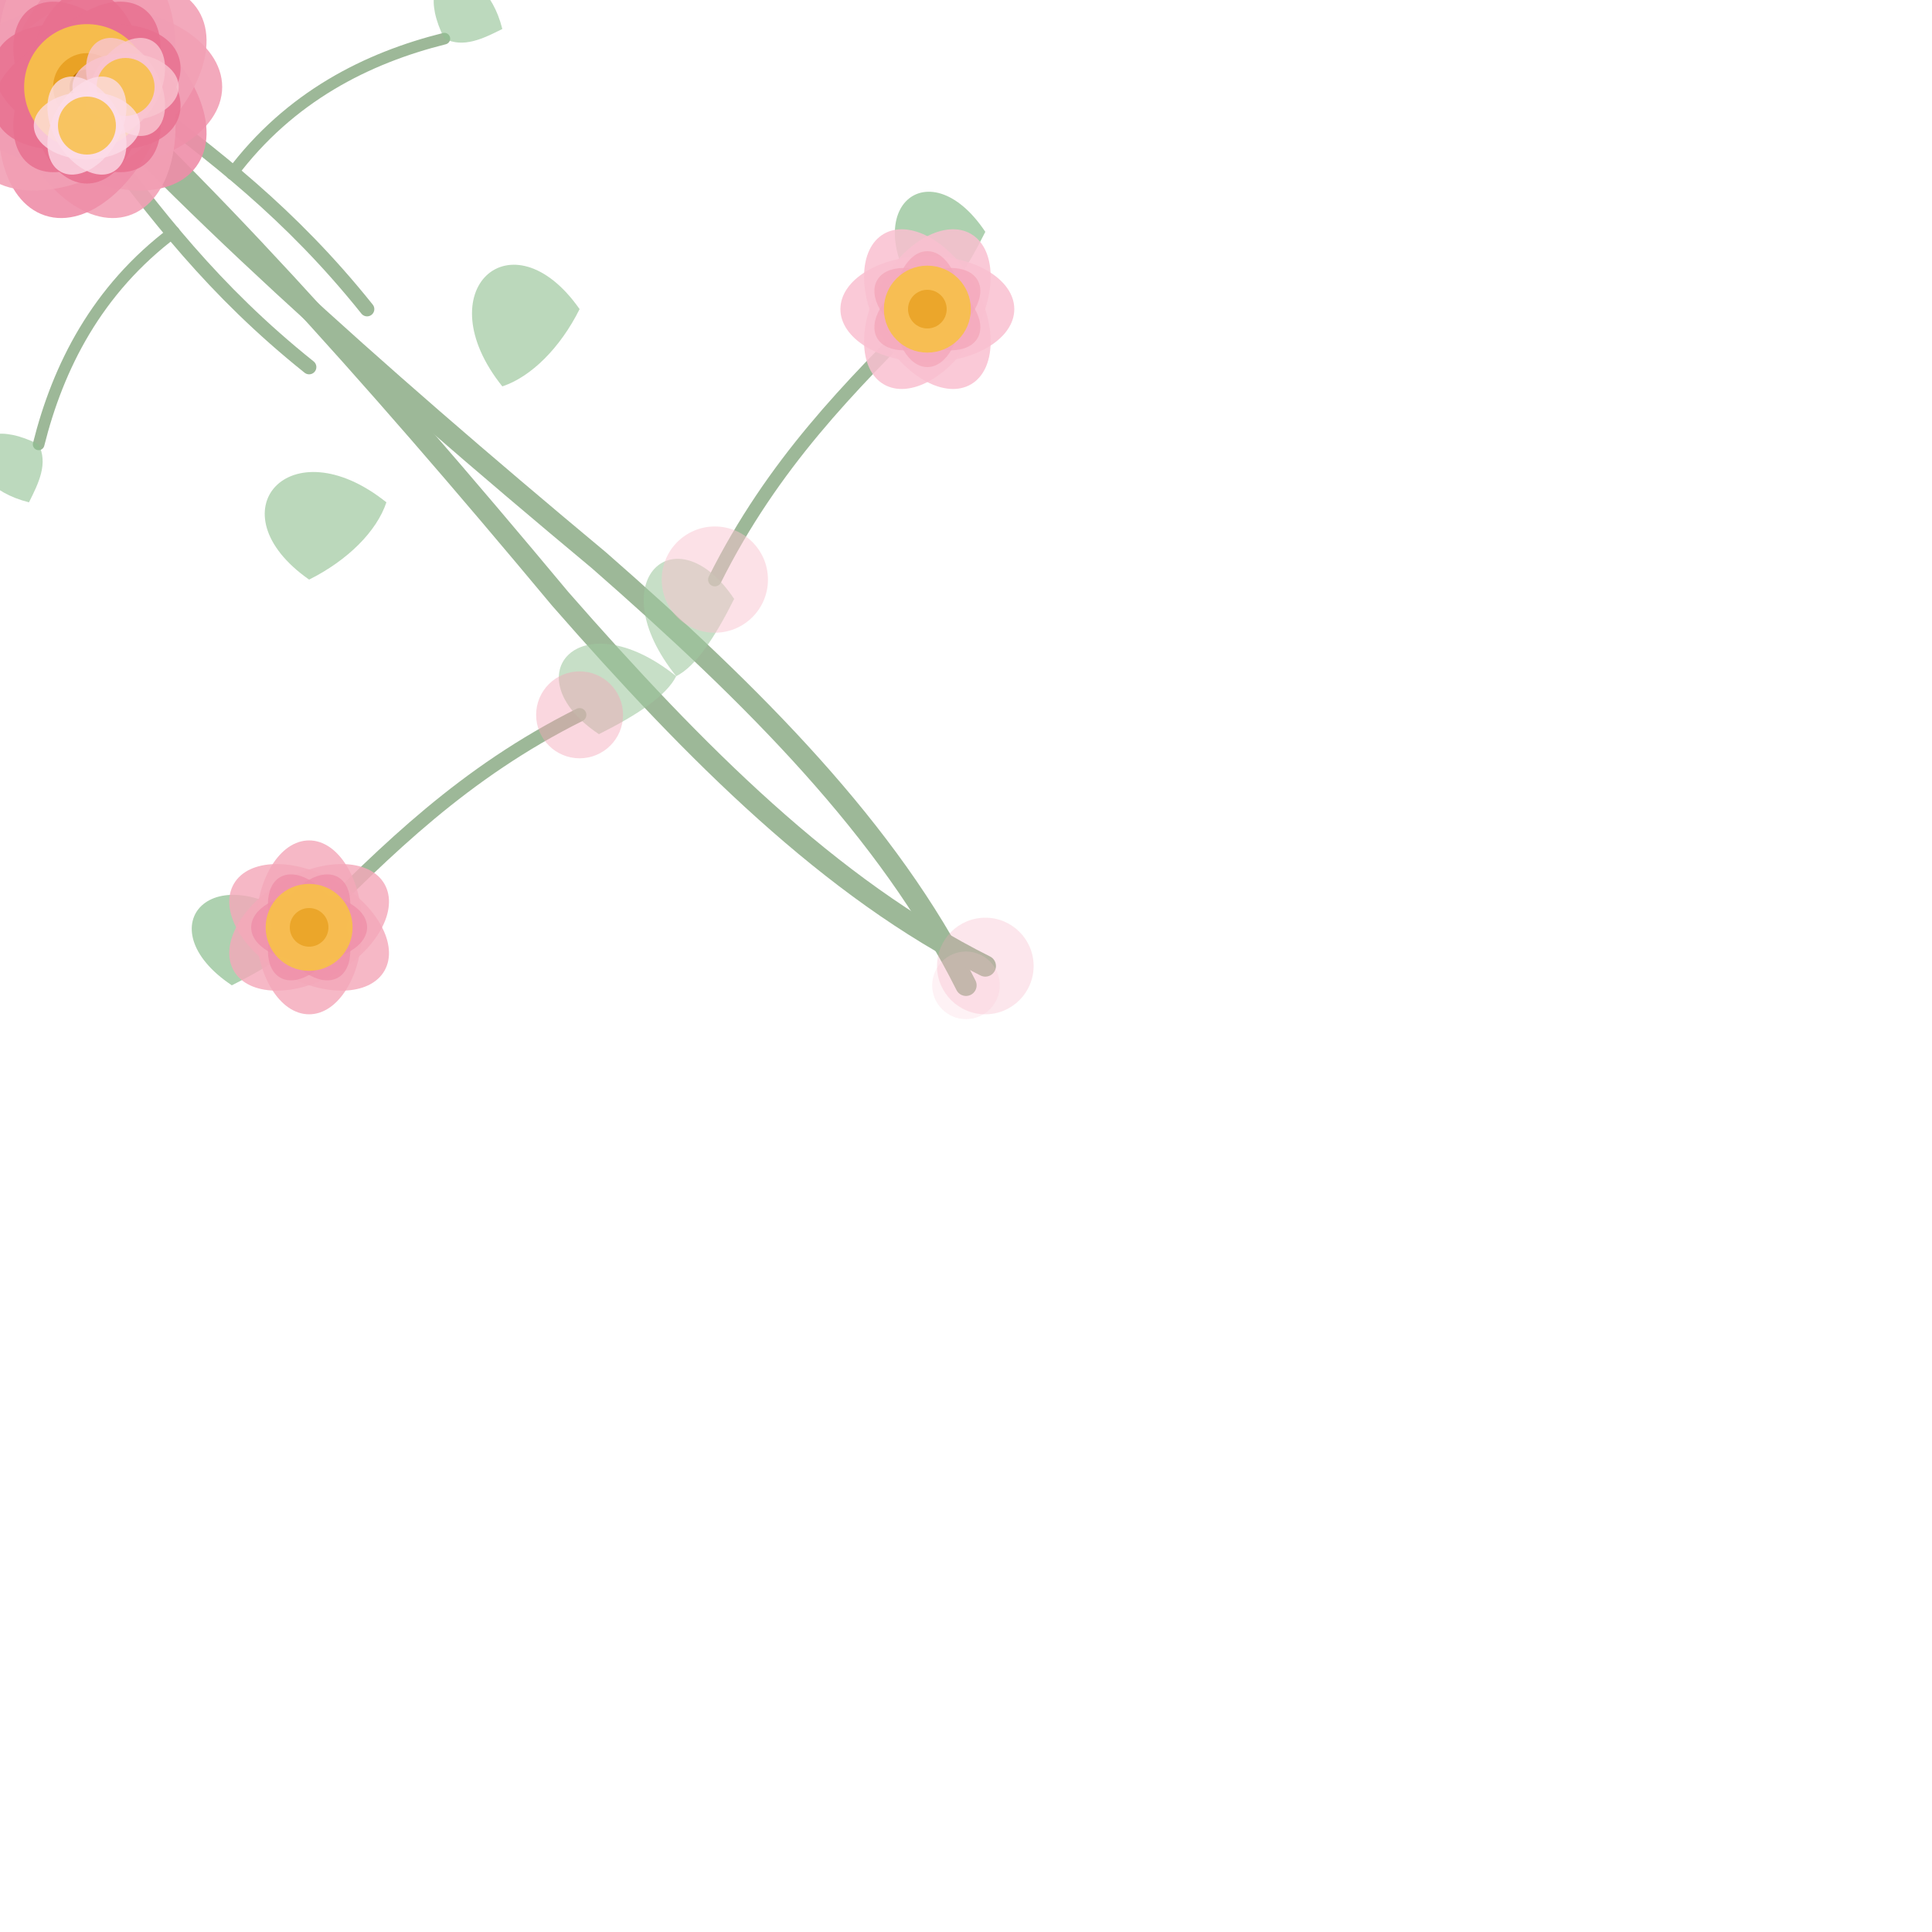
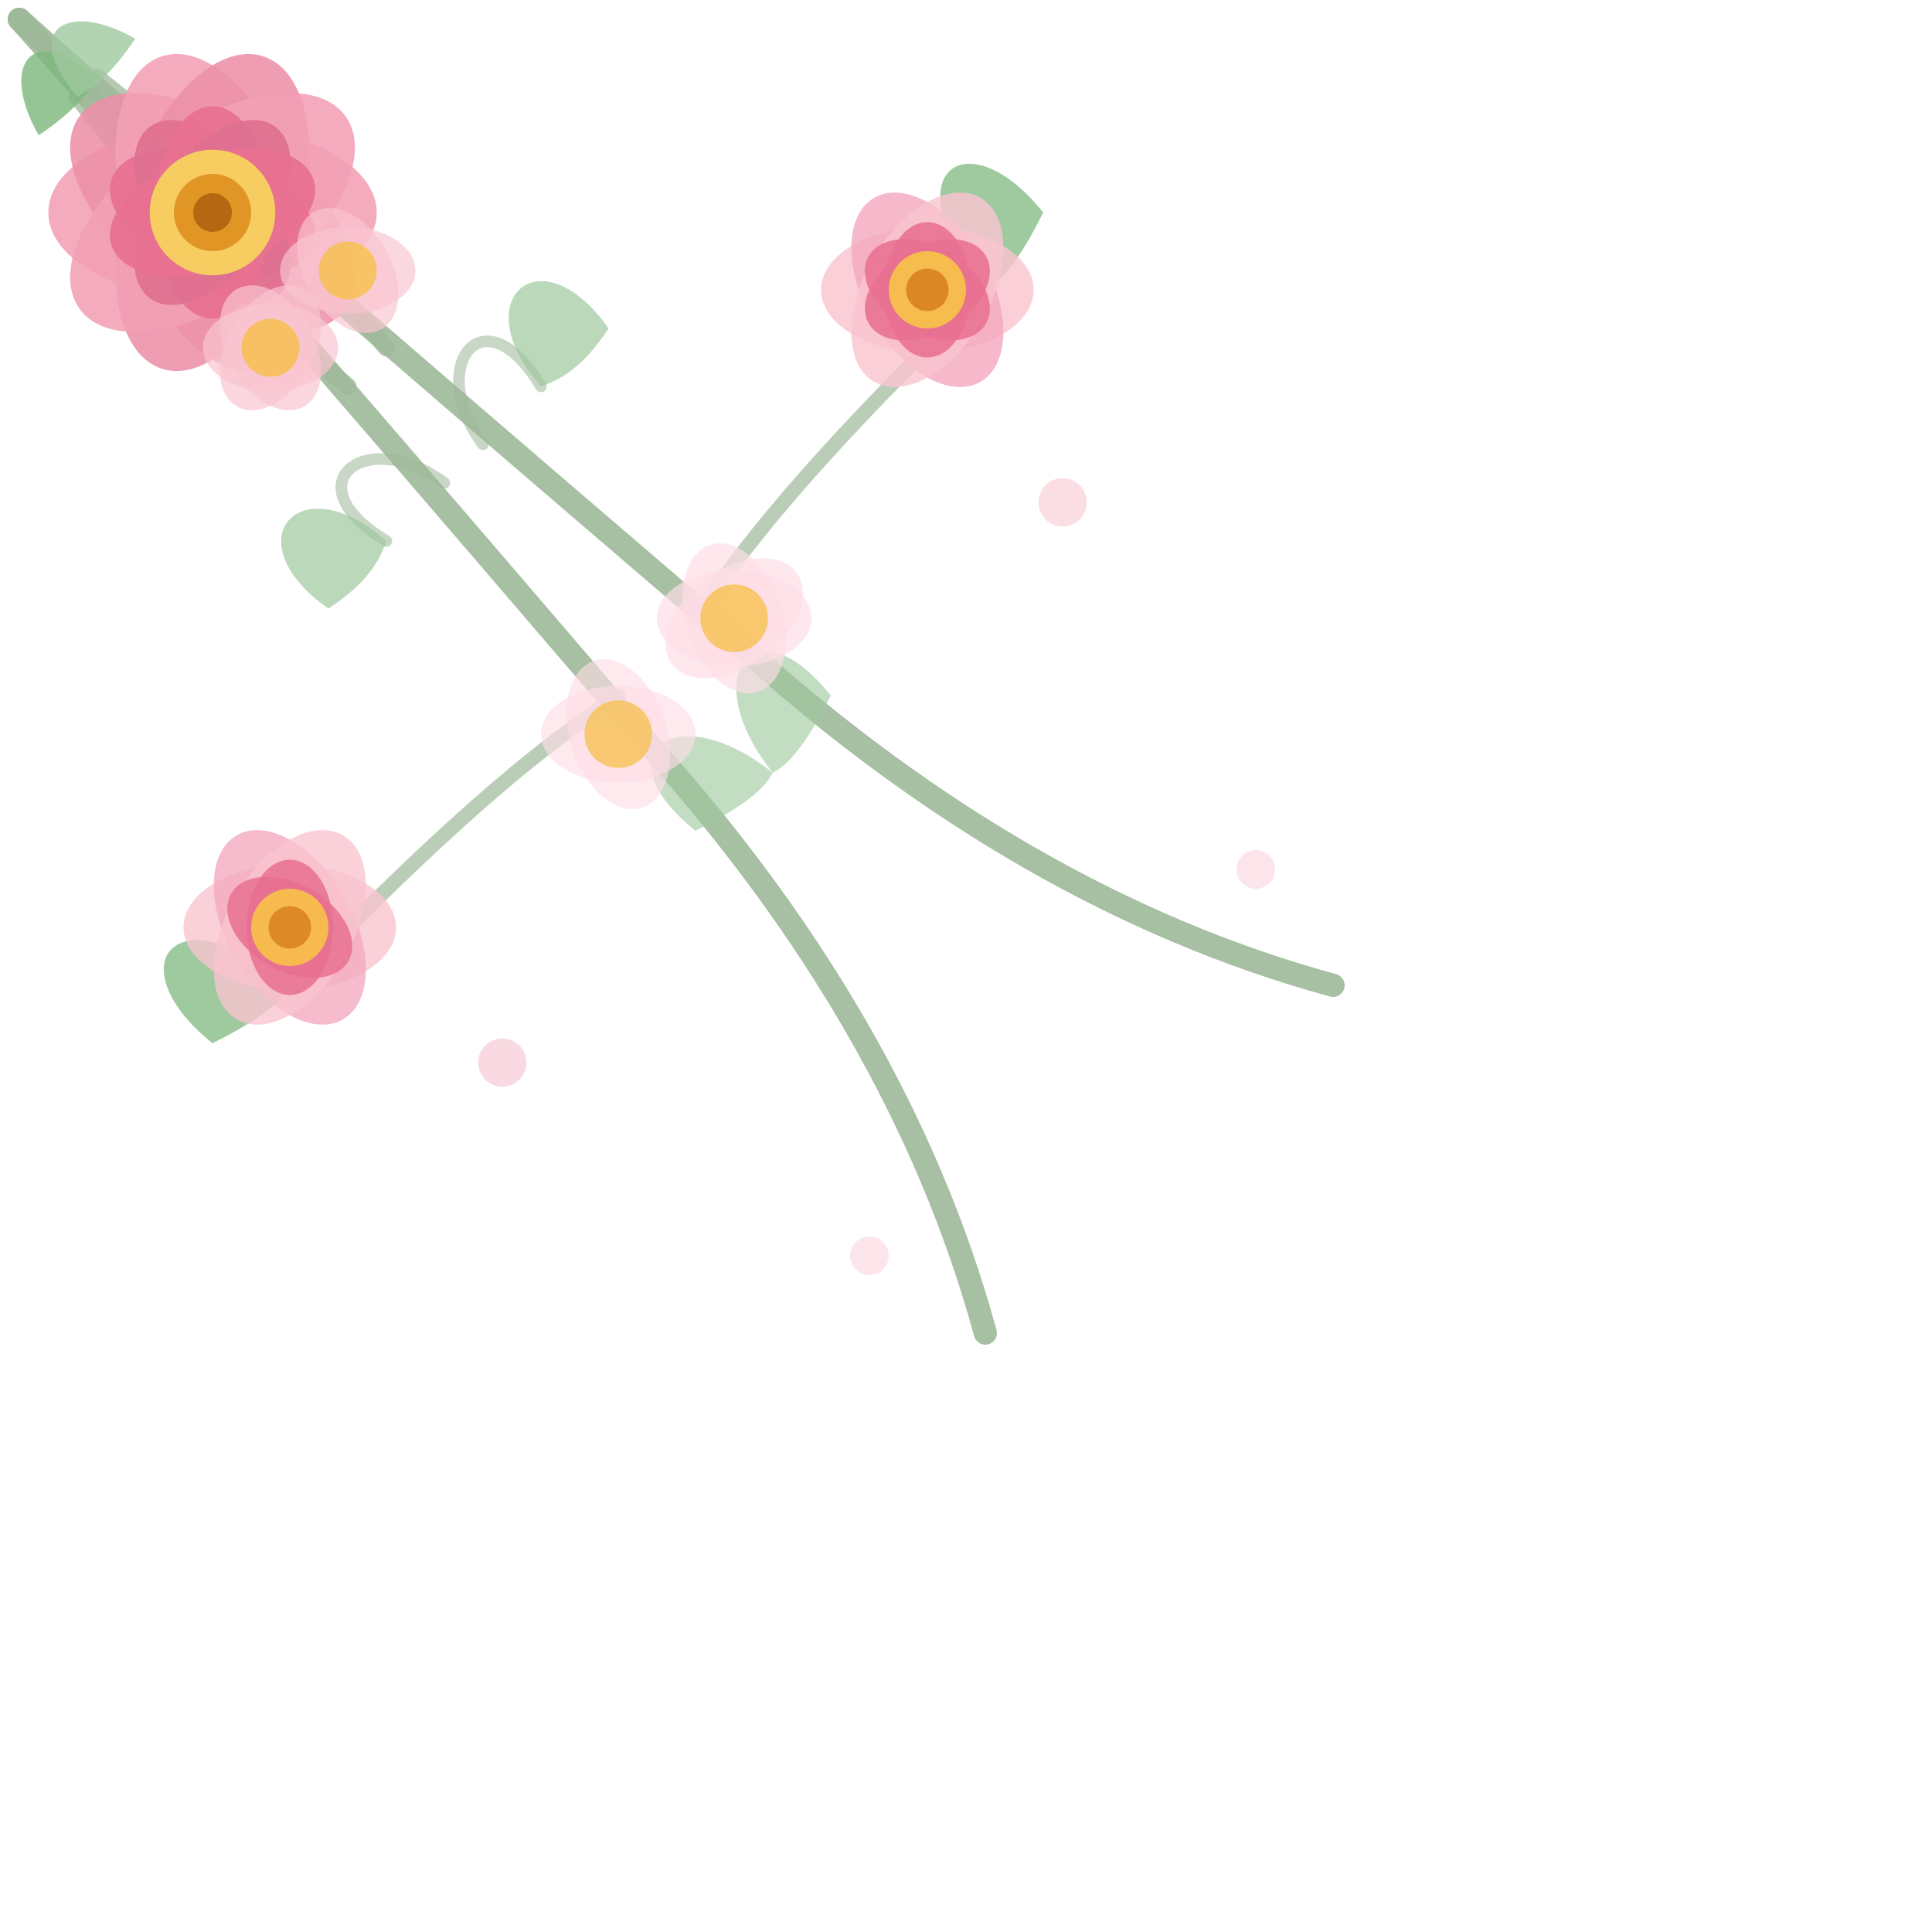
<svg xmlns="http://www.w3.org/2000/svg" viewBox="0 0 200 200" fill="none">
-   <path d="M4 4 C18 20 38 38 62 58 C78 72 92 86 100 102" stroke="#9DB898" stroke-width="2.2" stroke-linecap="round" />
-   <path d="M4 4 C20 18 38 38 58 62 C72 78 86 92 102 100" stroke="#9DB898" stroke-width="2.2" stroke-linecap="round" />
-   <path d="M38 32 C30 22 22 16 14 10" stroke="#9DB898" stroke-width="1.5" stroke-linecap="round" />
-   <path d="M32 38 C22 30 16 22 10 14" stroke="#9DB898" stroke-width="1.5" stroke-linecap="round" />
-   <path d="M74 60 C80 48 88 40 96 32" stroke="#9DB898" stroke-width="1.4" stroke-linecap="round" />
-   <path d="M60 74 C48 80 40 88 32 96" stroke="#9DB898" stroke-width="1.4" stroke-linecap="round" />
-   <path d="M24 18 C30 10 38 6 46 4" stroke="#9DB898" stroke-width="1.2" stroke-linecap="round" />
-   <path d="M18 24 C10 30 6 38 4 46" stroke="#9DB898" stroke-width="1.2" stroke-linecap="round" />
-   <path d="M14 10 C6 4 2 8 6 14 C9 12 12 11 14 10Z" fill="#8FBF91" opacity=".8" />
-   <path d="M10 14 C4 6 8 2 14 6 C12 9 11 12 10 14Z" fill="#9EC89E" opacity=".75" />
-   <path d="M96 32 C88 22 96 15 102 24 C100 28 98 31 96 32Z" fill="#8FBF91" opacity=".72" />
-   <path d="M32 96 C22 88 15 96 24 102 C28 100 31 98 32 96Z" fill="#8FBF91" opacity=".72" />
-   <path d="M52 40 C44 30 53 22 60 32 C58 36 55 39 52 40Z" fill="#9EC89E" opacity=".7" />
-   <path d="M40 52 C30 44 22 53 32 60 C36 58 39 55 40 52Z" fill="#9EC89E" opacity=".7" />
-   <path d="M46 4 C42 -4 50 -5 52 3 C50 4 48 5 46 4Z" fill="#8FBF91" opacity=".6" />
-   <path d="M4 46 C-4 42 -5 50 3 52 C4 50 5 48 4 46Z" fill="#8FBF91" opacity=".6" />
-   <path d="M70 70 C62 60 70 53 76 62 C74 66 72 69 70 70Z" fill="#9EC89E" opacity=".58" />
-   <path d="M70 70 C60 62 53 70 62 76 C66 74 69 72 70 70Z" fill="#9EC89E" opacity=".58" />
-   <ellipse cx="9" cy="9" rx="14" ry="8.5" fill="#F2A0B5" opacity=".9" transform="rotate(0 9 9)" />
-   <ellipse cx="9" cy="9" rx="14" ry="8.5" fill="#EE8EA8" opacity=".9" transform="rotate(36 9 9)" />
-   <ellipse cx="9" cy="9" rx="14" ry="8.5" fill="#F2A0B5" opacity=".9" transform="rotate(72 9 9)" />
-   <ellipse cx="9" cy="9" rx="14" ry="8.5" fill="#EE8EA8" opacity=".9" transform="rotate(108 9 9)" />
-   <ellipse cx="9" cy="9" rx="14" ry="8.5" fill="#F2A0B5" opacity=".9" transform="rotate(144 9 9)" />
-   <ellipse cx="9" cy="9" rx="10" ry="6" fill="#E87090" opacity=".86" transform="rotate(18 9 9)" />
-   <ellipse cx="9" cy="9" rx="10" ry="6" fill="#E87090" opacity=".86" transform="rotate(54 9 9)" />
-   <ellipse cx="9" cy="9" rx="10" ry="6" fill="#E87090" opacity=".86" transform="rotate(90 9 9)" />
-   <ellipse cx="9" cy="9" rx="10" ry="6" fill="#E87090" opacity=".86" transform="rotate(126 9 9)" />
-   <ellipse cx="9" cy="9" rx="10" ry="6" fill="#E87090" opacity=".86" transform="rotate(162 9 9)" />
-   <circle cx="9" cy="9" r="6.5" fill="#F7C04A" opacity=".96" />
-   <circle cx="9" cy="9" r="3.5" fill="#E8A020" opacity=".9" />
-   <circle cx="9" cy="9" r="1.8" fill="#B06000" opacity=".8" />
-   <ellipse cx="96" cy="32" rx="9" ry="5.5" fill="#F9C0D0" opacity=".85" transform="rotate(0 96 32)" />
-   <ellipse cx="96" cy="32" rx="9" ry="5.5" fill="#F9C0D0" opacity=".85" transform="rotate(60 96 32)" />
-   <ellipse cx="96" cy="32" rx="9" ry="5.5" fill="#F9C0D0" opacity=".85" transform="rotate(120 96 32)" />
-   <ellipse cx="96" cy="32" rx="6" ry="3.5" fill="#F4A8BA" opacity=".8" transform="rotate(30 96 32)" />
-   <ellipse cx="96" cy="32" rx="6" ry="3.5" fill="#F4A8BA" opacity=".8" transform="rotate(90 96 32)" />
-   <ellipse cx="96" cy="32" rx="6" ry="3.5" fill="#F4A8BA" opacity=".8" transform="rotate(150 96 32)" />
-   <circle cx="96" cy="32" r="4.5" fill="#F7C04A" opacity=".92" />
-   <circle cx="96" cy="32" r="2" fill="#E8A020" opacity=".8" />
-   <ellipse cx="32" cy="96" rx="9" ry="5.5" fill="#F4A8BA" opacity=".82" transform="rotate(30 32 96)" />
-   <ellipse cx="32" cy="96" rx="9" ry="5.5" fill="#F4A8BA" opacity=".82" transform="rotate(90 32 96)" />
-   <ellipse cx="32" cy="96" rx="9" ry="5.5" fill="#F4A8BA" opacity=".82" transform="rotate(150 32 96)" />
-   <ellipse cx="32" cy="96" rx="6" ry="3.5" fill="#EE8EA8" opacity=".78" transform="rotate(0 32 96)" />
-   <ellipse cx="32" cy="96" rx="6" ry="3.5" fill="#EE8EA8" opacity=".78" transform="rotate(60 32 96)" />
-   <ellipse cx="32" cy="96" rx="6" ry="3.5" fill="#EE8EA8" opacity=".78" transform="rotate(120 32 96)" />
-   <circle cx="32" cy="96" r="4.5" fill="#F7C04A" opacity=".92" />
-   <circle cx="32" cy="96" r="2" fill="#E8A020" opacity=".8" />
-   <ellipse cx="13" cy="9" rx="5.5" ry="3.5" fill="#F9C4D0" opacity=".82" transform="rotate(0 13 9)" />
-   <ellipse cx="13" cy="9" rx="5.5" ry="3.5" fill="#F9C4D0" opacity=".82" transform="rotate(60 13 9)" />
-   <ellipse cx="13" cy="9" rx="5.5" ry="3.5" fill="#F9C4D0" opacity=".82" transform="rotate(120 13 9)" />
-   <circle cx="13" cy="9" r="3" fill="#F7C04A" opacity=".88" />
-   <ellipse cx="9" cy="13" rx="5.5" ry="3.5" fill="#FDDDE8" opacity=".78" transform="rotate(0 9 13)" />
-   <ellipse cx="9" cy="13" rx="5.5" ry="3.5" fill="#FDDDE8" opacity=".78" transform="rotate(60 9 13)" />
-   <ellipse cx="9" cy="13" rx="5.5" ry="3.5" fill="#FDDDE8" opacity=".78" transform="rotate(120 9 13)" />
-   <circle cx="9" cy="13" r="3" fill="#F7C04A" opacity=".85" />
-   <circle cx="74" cy="60" r="5.5" fill="#F9C4D0" opacity=".5" />
-   <circle cx="60" cy="74" r="4.5" fill="#F4A7B9" opacity=".45" />
-   <circle cx="102" cy="100" r="5" fill="#F4A7B9" opacity=".28" />
-   <circle cx="100" cy="102" r="3.5" fill="#F9C4D0" opacity=".22" />
+   <path d="M2 2 C20 22 44 50 68 78 C84 96 96 116 102 138" stroke="#9DB898" stroke-width="2.4" stroke-linecap="round" opacity=".9" />
+   <path d="M2 2 C22 20 50 44 78 68 C96 84 116 96 138 102" stroke="#9DB898" stroke-width="2.4" stroke-linecap="round" opacity=".9" />
+   <path d="M40 36 C30 24 20 16 10 8" stroke="#9DB898" stroke-width="1.8" stroke-linecap="round" opacity=".75" />
+   <path d="M36 40 C24 30 16 20 8 10" stroke="#9DB898" stroke-width="1.8" stroke-linecap="round" opacity=".75" />
+   <path d="M72 64 C80 52 90 42 102 30" stroke="#9DB898" stroke-width="1.5" stroke-linecap="round" opacity=".7" />
+   <path d="M64 72 C52 80 42 90 30 102" stroke="#9DB898" stroke-width="1.5" stroke-linecap="round" opacity=".7" />
+   <path d="M50 46 C44 38 50 30 56 40" stroke="#9DB898" stroke-width="1.2" stroke-linecap="round" opacity=".55" />
+   <path d="M46 50 C38 44 30 50 40 56" stroke="#9DB898" stroke-width="1.2" stroke-linecap="round" opacity=".55" />
+   <path d="M10 8 C3 2 0 7 4 14 C7 12 9 10 10 8Z" fill="#7EB87E" opacity=".82" />
+   <path d="M8 10 C2 3 7 0 14 4 C12 7 10 9 8 10Z" fill="#9EC89E" opacity=".78" />
+   <path d="M102 30 C92 18 100 12 108 22 C106 26 104 29 102 30Z" fill="#7EB87E" opacity=".74" />
+   <path d="M30 102 C18 92 12 100 22 108 C26 106 29 104 30 102Z" fill="#7EB87E" opacity=".74" />
+   <path d="M56 40 C48 31 56 24 63 34 C61 37 59 39 56 40Z" fill="#9EC89E" opacity=".70" />
+   <path d="M40 56 C31 48 24 56 34 63 C37 61 39 59 40 56Z" fill="#9EC89E" opacity=".70" />
+   <path d="M80 80 C72 70 78 62 86 72 C84 76 82 79 80 80Z" fill="#9EC89E" opacity=".62" />
+   <path d="M80 80 C70 72 62 78 72 86 C76 84 79 82 80 80Z" fill="#9EC89E" opacity=".62" />
+   <ellipse cx="22" cy="22" rx="17" ry="9" fill="#F2A0B5" opacity=".88" transform="rotate(0 22 22)" />
+   <ellipse cx="22" cy="22" rx="17" ry="9" fill="#EC90A8" opacity=".88" transform="rotate(36 22 22)" />
+   <ellipse cx="22" cy="22" rx="17" ry="9" fill="#F2A0B5" opacity=".88" transform="rotate(72 22 22)" />
+   <ellipse cx="22" cy="22" rx="17" ry="9" fill="#EC90A8" opacity=".88" transform="rotate(108 22 22)" />
+   <ellipse cx="22" cy="22" rx="17" ry="9" fill="#F2A0B5" opacity=".88" transform="rotate(144 22 22)" />
+   <ellipse cx="22" cy="22" rx="11" ry="6" fill="#E87090" opacity=".92" transform="rotate(18 22 22)" />
+   <ellipse cx="22" cy="22" rx="11" ry="6" fill="#E07090" opacity=".92" transform="rotate(54 22 22)" />
+   <ellipse cx="22" cy="22" rx="11" ry="6" fill="#E87090" opacity=".92" transform="rotate(90 22 22)" />
+   <ellipse cx="22" cy="22" rx="11" ry="6" fill="#E07090" opacity=".92" transform="rotate(126 22 22)" />
+   <ellipse cx="22" cy="22" rx="11" ry="6" fill="#E87090" opacity=".92" transform="rotate(162 22 22)" />
+   <circle cx="22" cy="22" r="6.5" fill="#F8D060" opacity=".97" />
+   <circle cx="22" cy="22" r="4" fill="#E09020" opacity=".92" />
+   <circle cx="22" cy="22" r="2" fill="#B06010" opacity=".88" />
+   <ellipse cx="96" cy="30" rx="11" ry="6.5" fill="#F9C4D0" opacity=".82" transform="rotate(0 96 30)" />
+   <ellipse cx="96" cy="30" rx="11" ry="6.5" fill="#F4AABF" opacity=".82" transform="rotate(60 96 30)" />
+   <ellipse cx="96" cy="30" rx="11" ry="6.5" fill="#F9C4D0" opacity=".82" transform="rotate(120 96 30)" />
+   <ellipse cx="96" cy="30" rx="7" ry="4.5" fill="#E87090" opacity=".88" transform="rotate(30 96 30)" />
+   <ellipse cx="96" cy="30" rx="7" ry="4.5" fill="#E87090" opacity=".88" transform="rotate(90 96 30)" />
+   <ellipse cx="96" cy="30" rx="7" ry="4.5" fill="#E87090" opacity=".88" transform="rotate(150 96 30)" />
+   <circle cx="96" cy="30" r="4" fill="#F7C04A" opacity=".94" />
+   <circle cx="96" cy="30" r="2.2" fill="#D88020" opacity=".88" />
+   <ellipse cx="30" cy="96" rx="11" ry="6.5" fill="#F9C4D0" opacity=".80" transform="rotate(0 30 96)" />
+   <ellipse cx="30" cy="96" rx="11" ry="6.5" fill="#F4AABF" opacity=".80" transform="rotate(60 30 96)" />
+   <ellipse cx="30" cy="96" rx="11" ry="6.5" fill="#F9C4D0" opacity=".80" transform="rotate(120 30 96)" />
+   <ellipse cx="30" cy="96" rx="7" ry="4.5" fill="#E87090" opacity=".85" transform="rotate(30 30 96)" />
+   <ellipse cx="30" cy="96" rx="7" ry="4.5" fill="#E87090" opacity=".85" transform="rotate(90 30 96)" />
+   <circle cx="30" cy="96" r="4" fill="#F7C04A" opacity=".92" />
+   <circle cx="30" cy="96" r="2.2" fill="#D88020" opacity=".85" />
+   <ellipse cx="76" cy="64" rx="8" ry="5" fill="#FDDDE6" opacity=".68" transform="rotate(0 76 64)" />
+   <ellipse cx="76" cy="64" rx="8" ry="5" fill="#FDDDE6" opacity=".68" transform="rotate(72 76 64)" />
+   <ellipse cx="76" cy="64" rx="8" ry="5" fill="#FDDDE6" opacity=".68" transform="rotate(144 76 64)" />
+   <circle cx="76" cy="64" r="3.5" fill="#F7C04A" opacity=".78" />
+   <ellipse cx="64" cy="76" rx="8" ry="5" fill="#FDDDE6" opacity=".64" transform="rotate(0 64 76)" />
+   <ellipse cx="64" cy="76" rx="8" ry="5" fill="#FDDDE6" opacity=".64" transform="rotate(72 64 76)" />
+   <circle cx="64" cy="76" r="3.5" fill="#F7C04A" opacity=".74" />
+   <ellipse cx="28" cy="36" rx="7" ry="4.5" fill="#F9C4D0" opacity=".70" transform="rotate(0 28 36)" />
+   <ellipse cx="28" cy="36" rx="7" ry="4.5" fill="#F9C4D0" opacity=".70" transform="rotate(60 28 36)" />
+   <ellipse cx="28" cy="36" rx="7" ry="4.5" fill="#F9C4D0" opacity=".70" transform="rotate(120 28 36)" />
+   <circle cx="28" cy="36" r="3" fill="#F7C04A" opacity=".82" />
+   <ellipse cx="36" cy="28" rx="7" ry="4.5" fill="#F9C4D0" opacity=".68" transform="rotate(0 36 28)" />
+   <ellipse cx="36" cy="28" rx="7" ry="4.5" fill="#F9C4D0" opacity=".68" transform="rotate(60 36 28)" />
+   <circle cx="36" cy="28" r="3" fill="#F7C04A" opacity=".80" />
+   <circle cx="52" cy="110" r="2.5" fill="#F4A7B9" opacity=".42" />
+   <circle cx="110" cy="52" r="2.5" fill="#F4A7B9" opacity=".38" />
+   <circle cx="130" cy="90" r="2" fill="#F4A7B9" opacity=".30" />
+   <circle cx="90" cy="130" r="2" fill="#F4A7B9" opacity=".28" />
</svg>
